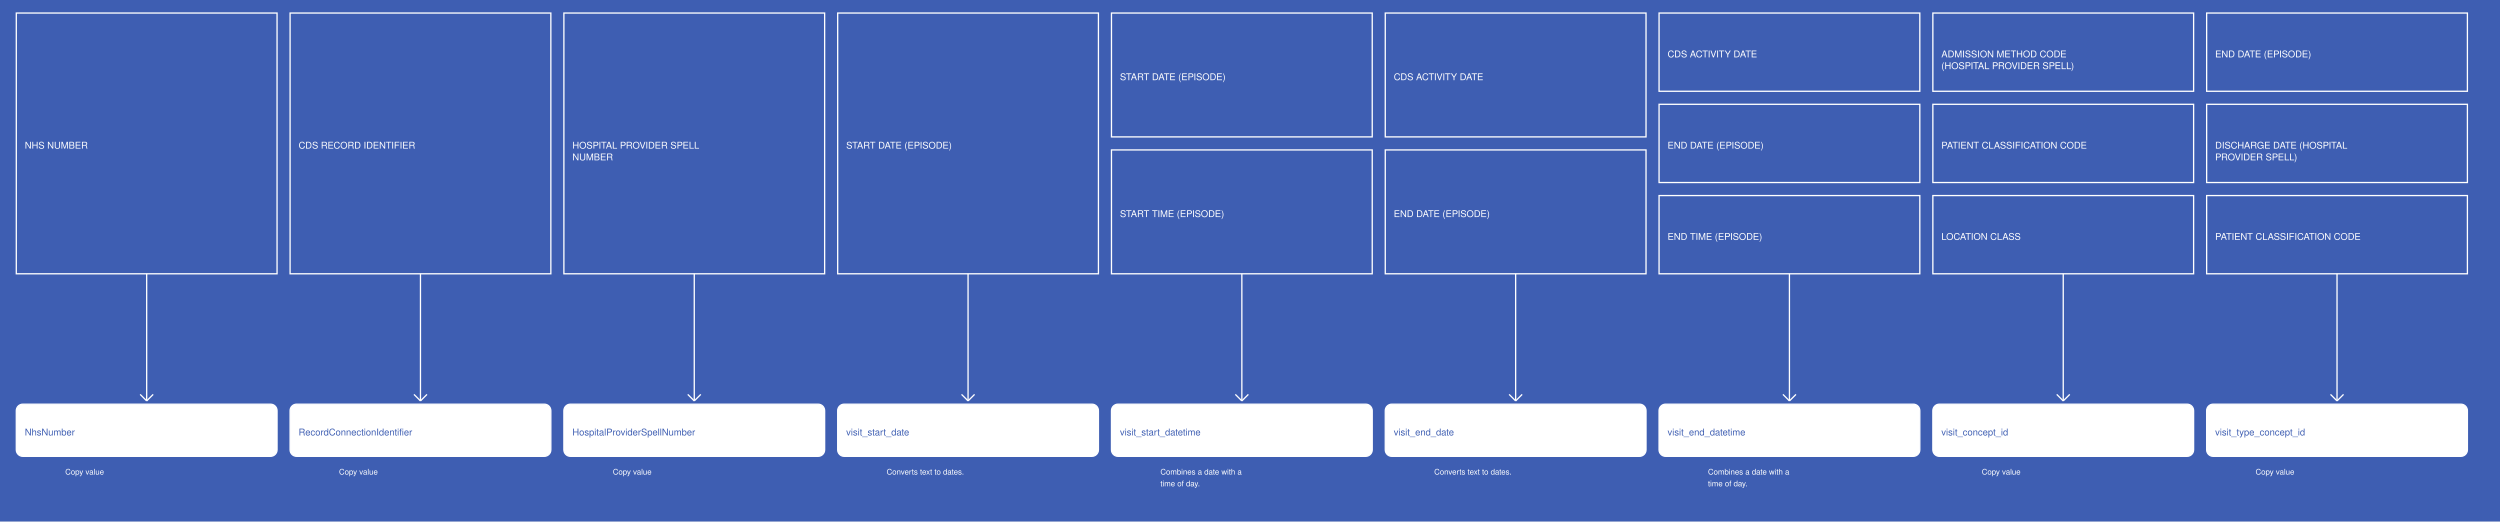
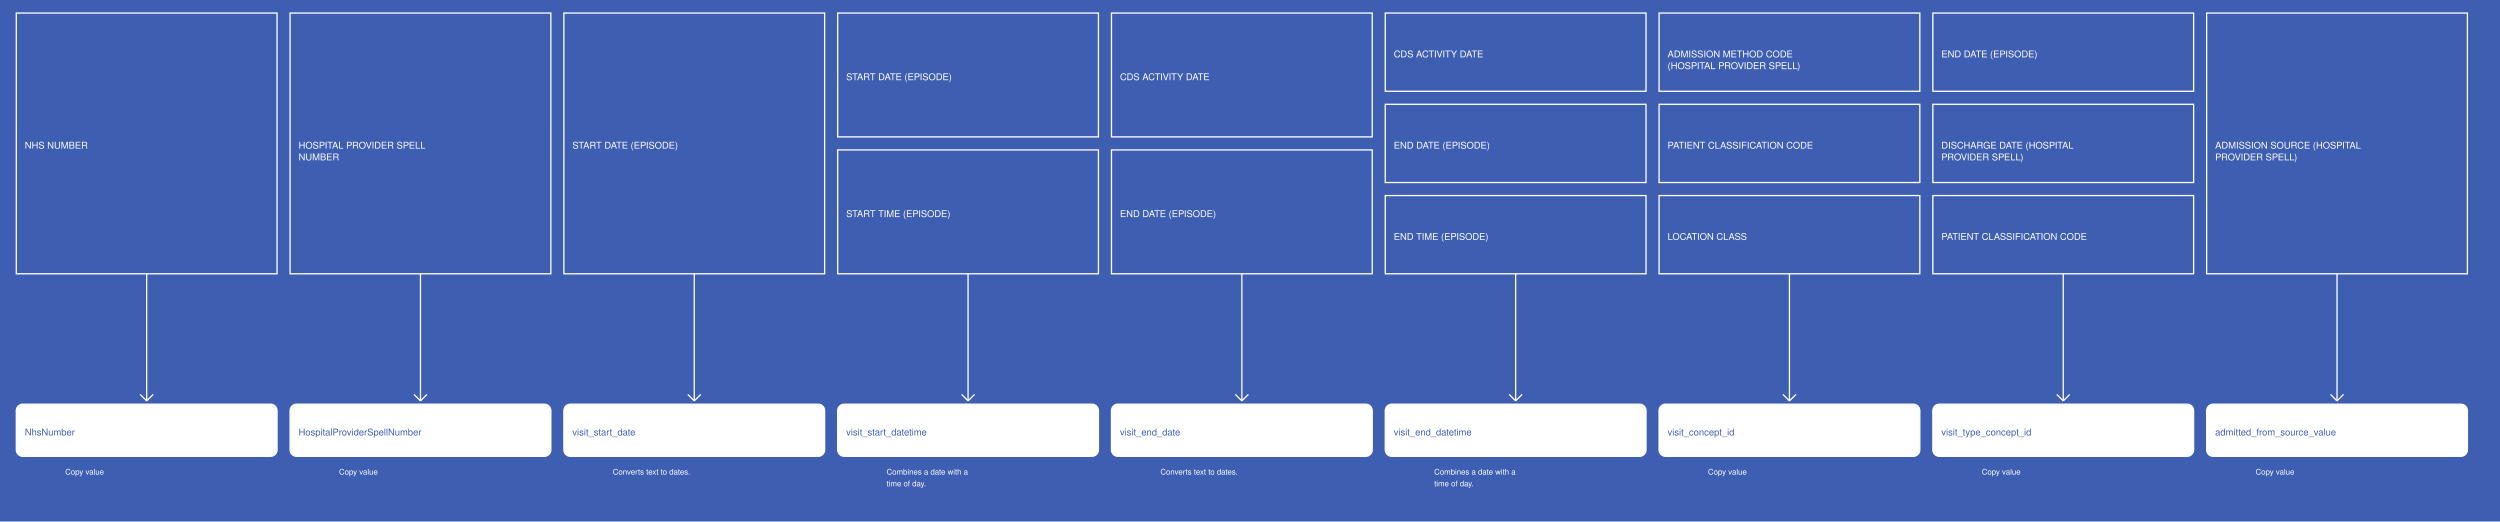
<svg xmlns="http://www.w3.org/2000/svg" width="3835" height="800">
  <rect width="100%" height="100%" fill="#3E5EB2" />
  <g>
    <rect x="25" y="20" width="400" height="400" fill="#3E5EB2" stroke="white" stroke-width="2" />
    <text x="38" y="228" fill="white" font-family="Helvetica" font-size="1.2em" text-anchor="start">NHS NUMBER</text>
  </g>
  <g>
    <line x1="225" y1="420" x2="225" y2="615" stroke="white" stroke-width="2" />
    <line x1="215" y1="605" x2="225" y2="615" stroke="white" stroke-width="2" />
    <line x1="235" y1="605" x2="225" y2="615" stroke="white" stroke-width="2" />
    <text x="100" y="728" fill="white" font-size="1em" font-family="Helvetica">Copy value</text>
  </g>
  <g>
    <rect x="25" y="620" width="400" height="80" fill="white" stroke="white" stroke-width="2" rx="10" />
    <text x="38" y="668" fill="#3E5EB2" font-family="Helvetica" font-size="1.2em" text-anchor="start">NhsNumber</text>
  </g>
  <g>
    <rect x="445" y="20" width="400" height="400" fill="#3E5EB2" stroke="white" stroke-width="2" />
-     <text x="458" y="228" fill="white" font-family="Helvetica" font-size="1.2em" text-anchor="start">CDS RECORD IDENTIFIER</text>
+     <text x="458" y="228" fill="white" font-family="Helvetica" font-size="1.2em" text-anchor="start">HOSPITAL PROVIDER SPELL</text>
+     <text x="458" y="246" fill="white" font-family="Helvetica" font-size="1.2em" text-anchor="start">NUMBER</text>
  </g>
  <g>
    <line x1="645" y1="420" x2="645" y2="615" stroke="white" stroke-width="2" />
    <line x1="635" y1="605" x2="645" y2="615" stroke="white" stroke-width="2" />
    <line x1="655" y1="605" x2="645" y2="615" stroke="white" stroke-width="2" />
    <text x="520" y="728" fill="white" font-size="1em" font-family="Helvetica">Copy value</text>
  </g>
  <g>
    <rect x="445" y="620" width="400" height="80" fill="white" stroke="white" stroke-width="2" rx="10" />
-     <text x="458" y="668" fill="#3E5EB2" font-family="Helvetica" font-size="1.2em" text-anchor="start">RecordConnectionIdentifier</text>
+     <text x="458" y="668" fill="#3E5EB2" font-family="Helvetica" font-size="1.2em" text-anchor="start">HospitalProviderSpellNumber</text>
  </g>
  <g>
    <rect x="865" y="20" width="400" height="400" fill="#3E5EB2" stroke="white" stroke-width="2" />
-     <text x="878" y="228" fill="white" font-family="Helvetica" font-size="1.2em" text-anchor="start">HOSPITAL PROVIDER SPELL</text>
-     <text x="878" y="246" fill="white" font-family="Helvetica" font-size="1.2em" text-anchor="start">NUMBER</text>
+     <text x="878" y="228" fill="white" font-family="Helvetica" font-size="1.2em" text-anchor="start">START DATE (EPISODE)</text>
  </g>
  <g>
    <line x1="1065" y1="420" x2="1065" y2="615" stroke="white" stroke-width="2" />
    <line x1="1055" y1="605" x2="1065" y2="615" stroke="white" stroke-width="2" />
    <line x1="1075" y1="605" x2="1065" y2="615" stroke="white" stroke-width="2" />
-     <text x="940" y="728" fill="white" font-size="1em" font-family="Helvetica">Copy value</text>
+     <text x="940" y="728" fill="white" font-size="1em" font-family="Helvetica">Converts text to dates.</text>
  </g>
  <g>
    <rect x="865" y="620" width="400" height="80" fill="white" stroke="white" stroke-width="2" rx="10" />
-     <text x="878" y="668" fill="#3E5EB2" font-family="Helvetica" font-size="1.2em" text-anchor="start">HospitalProviderSpellNumber</text>
+     <text x="878" y="668" fill="#3E5EB2" font-family="Helvetica" font-size="1.2em" text-anchor="start">visit_start_date</text>
  </g>
  <g>
-     <rect x="1285" y="20" width="400" height="400" fill="#3E5EB2" stroke="white" stroke-width="2" />
-     <text x="1298" y="228" fill="white" font-family="Helvetica" font-size="1.2em" text-anchor="start">START DATE (EPISODE)</text>
+     <rect x="1285" y="20" width="400" height="190" fill="#3E5EB2" stroke="white" stroke-width="2" />
+     <text x="1298" y="123" fill="white" font-family="Helvetica" font-size="1.2em" text-anchor="start">START DATE (EPISODE)</text>
+   </g>
+   <g>
+     <rect x="1285" y="230" width="400" height="190" fill="#3E5EB2" stroke="white" stroke-width="2" />
+     <text x="1298" y="333" fill="white" font-family="Helvetica" font-size="1.2em" text-anchor="start">START TIME (EPISODE)</text>
  </g>
  <g>
    <line x1="1485" y1="420" x2="1485" y2="615" stroke="white" stroke-width="2" />
    <line x1="1475" y1="605" x2="1485" y2="615" stroke="white" stroke-width="2" />
    <line x1="1495" y1="605" x2="1485" y2="615" stroke="white" stroke-width="2" />
-     <text x="1360" y="728" fill="white" font-size="1em" font-family="Helvetica">Converts text to dates.</text>
+     <text x="1360" y="728" fill="white" font-size="1em" font-family="Helvetica">Combines a date with a</text>
+     <text x="1360" y="746" fill="white" font-size="1em" font-family="Helvetica">time of day.</text>
  </g>
  <g>
    <rect x="1285" y="620" width="400" height="80" fill="white" stroke="white" stroke-width="2" rx="10" />
-     <text x="1298" y="668" fill="#3E5EB2" font-family="Helvetica" font-size="1.2em" text-anchor="start">visit_start_date</text>
+     <text x="1298" y="668" fill="#3E5EB2" font-family="Helvetica" font-size="1.2em" text-anchor="start">visit_start_datetime</text>
  </g>
  <g>
    <rect x="1705" y="20" width="400" height="190" fill="#3E5EB2" stroke="white" stroke-width="2" />
-     <text x="1718" y="123" fill="white" font-family="Helvetica" font-size="1.2em" text-anchor="start">START DATE (EPISODE)</text>
+     <text x="1718" y="123" fill="white" font-family="Helvetica" font-size="1.2em" text-anchor="start">CDS ACTIVITY DATE</text>
  </g>
  <g>
    <rect x="1705" y="230" width="400" height="190" fill="#3E5EB2" stroke="white" stroke-width="2" />
-     <text x="1718" y="333" fill="white" font-family="Helvetica" font-size="1.2em" text-anchor="start">START TIME (EPISODE)</text>
+     <text x="1718" y="333" fill="white" font-family="Helvetica" font-size="1.2em" text-anchor="start">END DATE (EPISODE)</text>
  </g>
  <g>
    <line x1="1905" y1="420" x2="1905" y2="615" stroke="white" stroke-width="2" />
    <line x1="1895" y1="605" x2="1905" y2="615" stroke="white" stroke-width="2" />
    <line x1="1915" y1="605" x2="1905" y2="615" stroke="white" stroke-width="2" />
-     <text x="1780" y="728" fill="white" font-size="1em" font-family="Helvetica">Combines a date with a</text>
-     <text x="1780" y="746" fill="white" font-size="1em" font-family="Helvetica">time of day.</text>
+     <text x="1780" y="728" fill="white" font-size="1em" font-family="Helvetica">Converts text to dates.</text>
  </g>
  <g>
    <rect x="1705" y="620" width="400" height="80" fill="white" stroke="white" stroke-width="2" rx="10" />
-     <text x="1718" y="668" fill="#3E5EB2" font-family="Helvetica" font-size="1.2em" text-anchor="start">visit_start_datetime</text>
+     <text x="1718" y="668" fill="#3E5EB2" font-family="Helvetica" font-size="1.2em" text-anchor="start">visit_end_date</text>
  </g>
  <g>
-     <rect x="2125" y="20" width="400" height="190" fill="#3E5EB2" stroke="white" stroke-width="2" />
-     <text x="2138" y="123" fill="white" font-family="Helvetica" font-size="1.2em" text-anchor="start">CDS ACTIVITY DATE</text>
+     <rect x="2125" y="20" width="400" height="120" fill="#3E5EB2" stroke="white" stroke-width="2" />
+     <text x="2138" y="88" fill="white" font-family="Helvetica" font-size="1.2em" text-anchor="start">CDS ACTIVITY DATE</text>
  </g>
  <g>
-     <rect x="2125" y="230" width="400" height="190" fill="#3E5EB2" stroke="white" stroke-width="2" />
-     <text x="2138" y="333" fill="white" font-family="Helvetica" font-size="1.2em" text-anchor="start">END DATE (EPISODE)</text>
+     <rect x="2125" y="160" width="400" height="120" fill="#3E5EB2" stroke="white" stroke-width="2" />
+     <text x="2138" y="228" fill="white" font-family="Helvetica" font-size="1.2em" text-anchor="start">END DATE (EPISODE)</text>
+   </g>
+   <g>
+     <rect x="2125" y="300" width="400" height="120" fill="#3E5EB2" stroke="white" stroke-width="2" />
+     <text x="2138" y="368" fill="white" font-family="Helvetica" font-size="1.2em" text-anchor="start">END TIME (EPISODE)</text>
  </g>
  <g>
    <line x1="2325" y1="420" x2="2325" y2="615" stroke="white" stroke-width="2" />
    <line x1="2315" y1="605" x2="2325" y2="615" stroke="white" stroke-width="2" />
    <line x1="2335" y1="605" x2="2325" y2="615" stroke="white" stroke-width="2" />
-     <text x="2200" y="728" fill="white" font-size="1em" font-family="Helvetica">Converts text to dates.</text>
+     <text x="2200" y="728" fill="white" font-size="1em" font-family="Helvetica">Combines a date with a</text>
+     <text x="2200" y="746" fill="white" font-size="1em" font-family="Helvetica">time of day.</text>
  </g>
  <g>
    <rect x="2125" y="620" width="400" height="80" fill="white" stroke="white" stroke-width="2" rx="10" />
-     <text x="2138" y="668" fill="#3E5EB2" font-family="Helvetica" font-size="1.2em" text-anchor="start">visit_end_date</text>
+     <text x="2138" y="668" fill="#3E5EB2" font-family="Helvetica" font-size="1.2em" text-anchor="start">visit_end_datetime</text>
  </g>
  <g>
    <rect x="2545" y="20" width="400" height="120" fill="#3E5EB2" stroke="white" stroke-width="2" />
-     <text x="2558" y="88" fill="white" font-family="Helvetica" font-size="1.2em" text-anchor="start">CDS ACTIVITY DATE</text>
+     <text x="2558" y="88" fill="white" font-family="Helvetica" font-size="1.2em" text-anchor="start">ADMISSION METHOD CODE</text>
+     <text x="2558" y="106" fill="white" font-family="Helvetica" font-size="1.2em" text-anchor="start">(HOSPITAL PROVIDER SPELL)</text>
  </g>
  <g>
    <rect x="2545" y="160" width="400" height="120" fill="#3E5EB2" stroke="white" stroke-width="2" />
-     <text x="2558" y="228" fill="white" font-family="Helvetica" font-size="1.2em" text-anchor="start">END DATE (EPISODE)</text>
+     <text x="2558" y="228" fill="white" font-family="Helvetica" font-size="1.2em" text-anchor="start">PATIENT CLASSIFICATION CODE</text>
  </g>
  <g>
    <rect x="2545" y="300" width="400" height="120" fill="#3E5EB2" stroke="white" stroke-width="2" />
-     <text x="2558" y="368" fill="white" font-family="Helvetica" font-size="1.2em" text-anchor="start">END TIME (EPISODE)</text>
+     <text x="2558" y="368" fill="white" font-family="Helvetica" font-size="1.2em" text-anchor="start">LOCATION CLASS</text>
  </g>
  <g>
    <line x1="2745" y1="420" x2="2745" y2="615" stroke="white" stroke-width="2" />
    <line x1="2735" y1="605" x2="2745" y2="615" stroke="white" stroke-width="2" />
    <line x1="2755" y1="605" x2="2745" y2="615" stroke="white" stroke-width="2" />
-     <text x="2620" y="728" fill="white" font-size="1em" font-family="Helvetica">Combines a date with a</text>
-     <text x="2620" y="746" fill="white" font-size="1em" font-family="Helvetica">time of day.</text>
+     <text x="2620" y="728" fill="white" font-size="1em" font-family="Helvetica">Copy value</text>
  </g>
  <g>
    <rect x="2545" y="620" width="400" height="80" fill="white" stroke="white" stroke-width="2" rx="10" />
-     <text x="2558" y="668" fill="#3E5EB2" font-family="Helvetica" font-size="1.2em" text-anchor="start">visit_end_datetime</text>
+     <text x="2558" y="668" fill="#3E5EB2" font-family="Helvetica" font-size="1.2em" text-anchor="start">visit_concept_id</text>
  </g>
  <g>
    <rect x="2965" y="20" width="400" height="120" fill="#3E5EB2" stroke="white" stroke-width="2" />
-     <text x="2978" y="88" fill="white" font-family="Helvetica" font-size="1.2em" text-anchor="start">ADMISSION METHOD CODE</text>
-     <text x="2978" y="106" fill="white" font-family="Helvetica" font-size="1.2em" text-anchor="start">(HOSPITAL PROVIDER SPELL)</text>
+     <text x="2978" y="88" fill="white" font-family="Helvetica" font-size="1.2em" text-anchor="start">END DATE (EPISODE)</text>
  </g>
  <g>
    <rect x="2965" y="160" width="400" height="120" fill="#3E5EB2" stroke="white" stroke-width="2" />
-     <text x="2978" y="228" fill="white" font-family="Helvetica" font-size="1.2em" text-anchor="start">PATIENT CLASSIFICATION CODE</text>
+     <text x="2978" y="228" fill="white" font-family="Helvetica" font-size="1.2em" text-anchor="start">DISCHARGE DATE (HOSPITAL</text>
+     <text x="2978" y="246" fill="white" font-family="Helvetica" font-size="1.2em" text-anchor="start">PROVIDER SPELL)</text>
  </g>
  <g>
    <rect x="2965" y="300" width="400" height="120" fill="#3E5EB2" stroke="white" stroke-width="2" />
-     <text x="2978" y="368" fill="white" font-family="Helvetica" font-size="1.2em" text-anchor="start">LOCATION CLASS</text>
+     <text x="2978" y="368" fill="white" font-family="Helvetica" font-size="1.2em" text-anchor="start">PATIENT CLASSIFICATION CODE</text>
  </g>
  <g>
    <line x1="3165" y1="420" x2="3165" y2="615" stroke="white" stroke-width="2" />
    <line x1="3155" y1="605" x2="3165" y2="615" stroke="white" stroke-width="2" />
    <line x1="3175" y1="605" x2="3165" y2="615" stroke="white" stroke-width="2" />
    <text x="3040" y="728" fill="white" font-size="1em" font-family="Helvetica">Copy value</text>
  </g>
  <g>
    <rect x="2965" y="620" width="400" height="80" fill="white" stroke="white" stroke-width="2" rx="10" />
-     <text x="2978" y="668" fill="#3E5EB2" font-family="Helvetica" font-size="1.2em" text-anchor="start">visit_concept_id</text>
+     <text x="2978" y="668" fill="#3E5EB2" font-family="Helvetica" font-size="1.2em" text-anchor="start">visit_type_concept_id</text>
  </g>
  <g>
-     <rect x="3385" y="20" width="400" height="120" fill="#3E5EB2" stroke="white" stroke-width="2" />
-     <text x="3398" y="88" fill="white" font-family="Helvetica" font-size="1.2em" text-anchor="start">END DATE (EPISODE)</text>
-   </g>
-   <g>
-     <rect x="3385" y="160" width="400" height="120" fill="#3E5EB2" stroke="white" stroke-width="2" />
-     <text x="3398" y="228" fill="white" font-family="Helvetica" font-size="1.2em" text-anchor="start">DISCHARGE DATE (HOSPITAL</text>
+     <rect x="3385" y="20" width="400" height="400" fill="#3E5EB2" stroke="white" stroke-width="2" />
+     <text x="3398" y="228" fill="white" font-family="Helvetica" font-size="1.2em" text-anchor="start">ADMISSION SOURCE (HOSPITAL</text>
    <text x="3398" y="246" fill="white" font-family="Helvetica" font-size="1.2em" text-anchor="start">PROVIDER SPELL)</text>
-   </g>
-   <g>
-     <rect x="3385" y="300" width="400" height="120" fill="#3E5EB2" stroke="white" stroke-width="2" />
-     <text x="3398" y="368" fill="white" font-family="Helvetica" font-size="1.2em" text-anchor="start">PATIENT CLASSIFICATION CODE</text>
  </g>
  <g>
    <line x1="3585" y1="420" x2="3585" y2="615" stroke="white" stroke-width="2" />
    <line x1="3575" y1="605" x2="3585" y2="615" stroke="white" stroke-width="2" />
    <line x1="3595" y1="605" x2="3585" y2="615" stroke="white" stroke-width="2" />
    <text x="3460" y="728" fill="white" font-size="1em" font-family="Helvetica">Copy value</text>
  </g>
  <g>
    <rect x="3385" y="620" width="400" height="80" fill="white" stroke="white" stroke-width="2" rx="10" />
-     <text x="3398" y="668" fill="#3E5EB2" font-family="Helvetica" font-size="1.2em" text-anchor="start">visit_type_concept_id</text>
+     <text x="3398" y="668" fill="#3E5EB2" font-family="Helvetica" font-size="1.2em" text-anchor="start">admitted_from_source_value</text>
  </g>
</svg>
